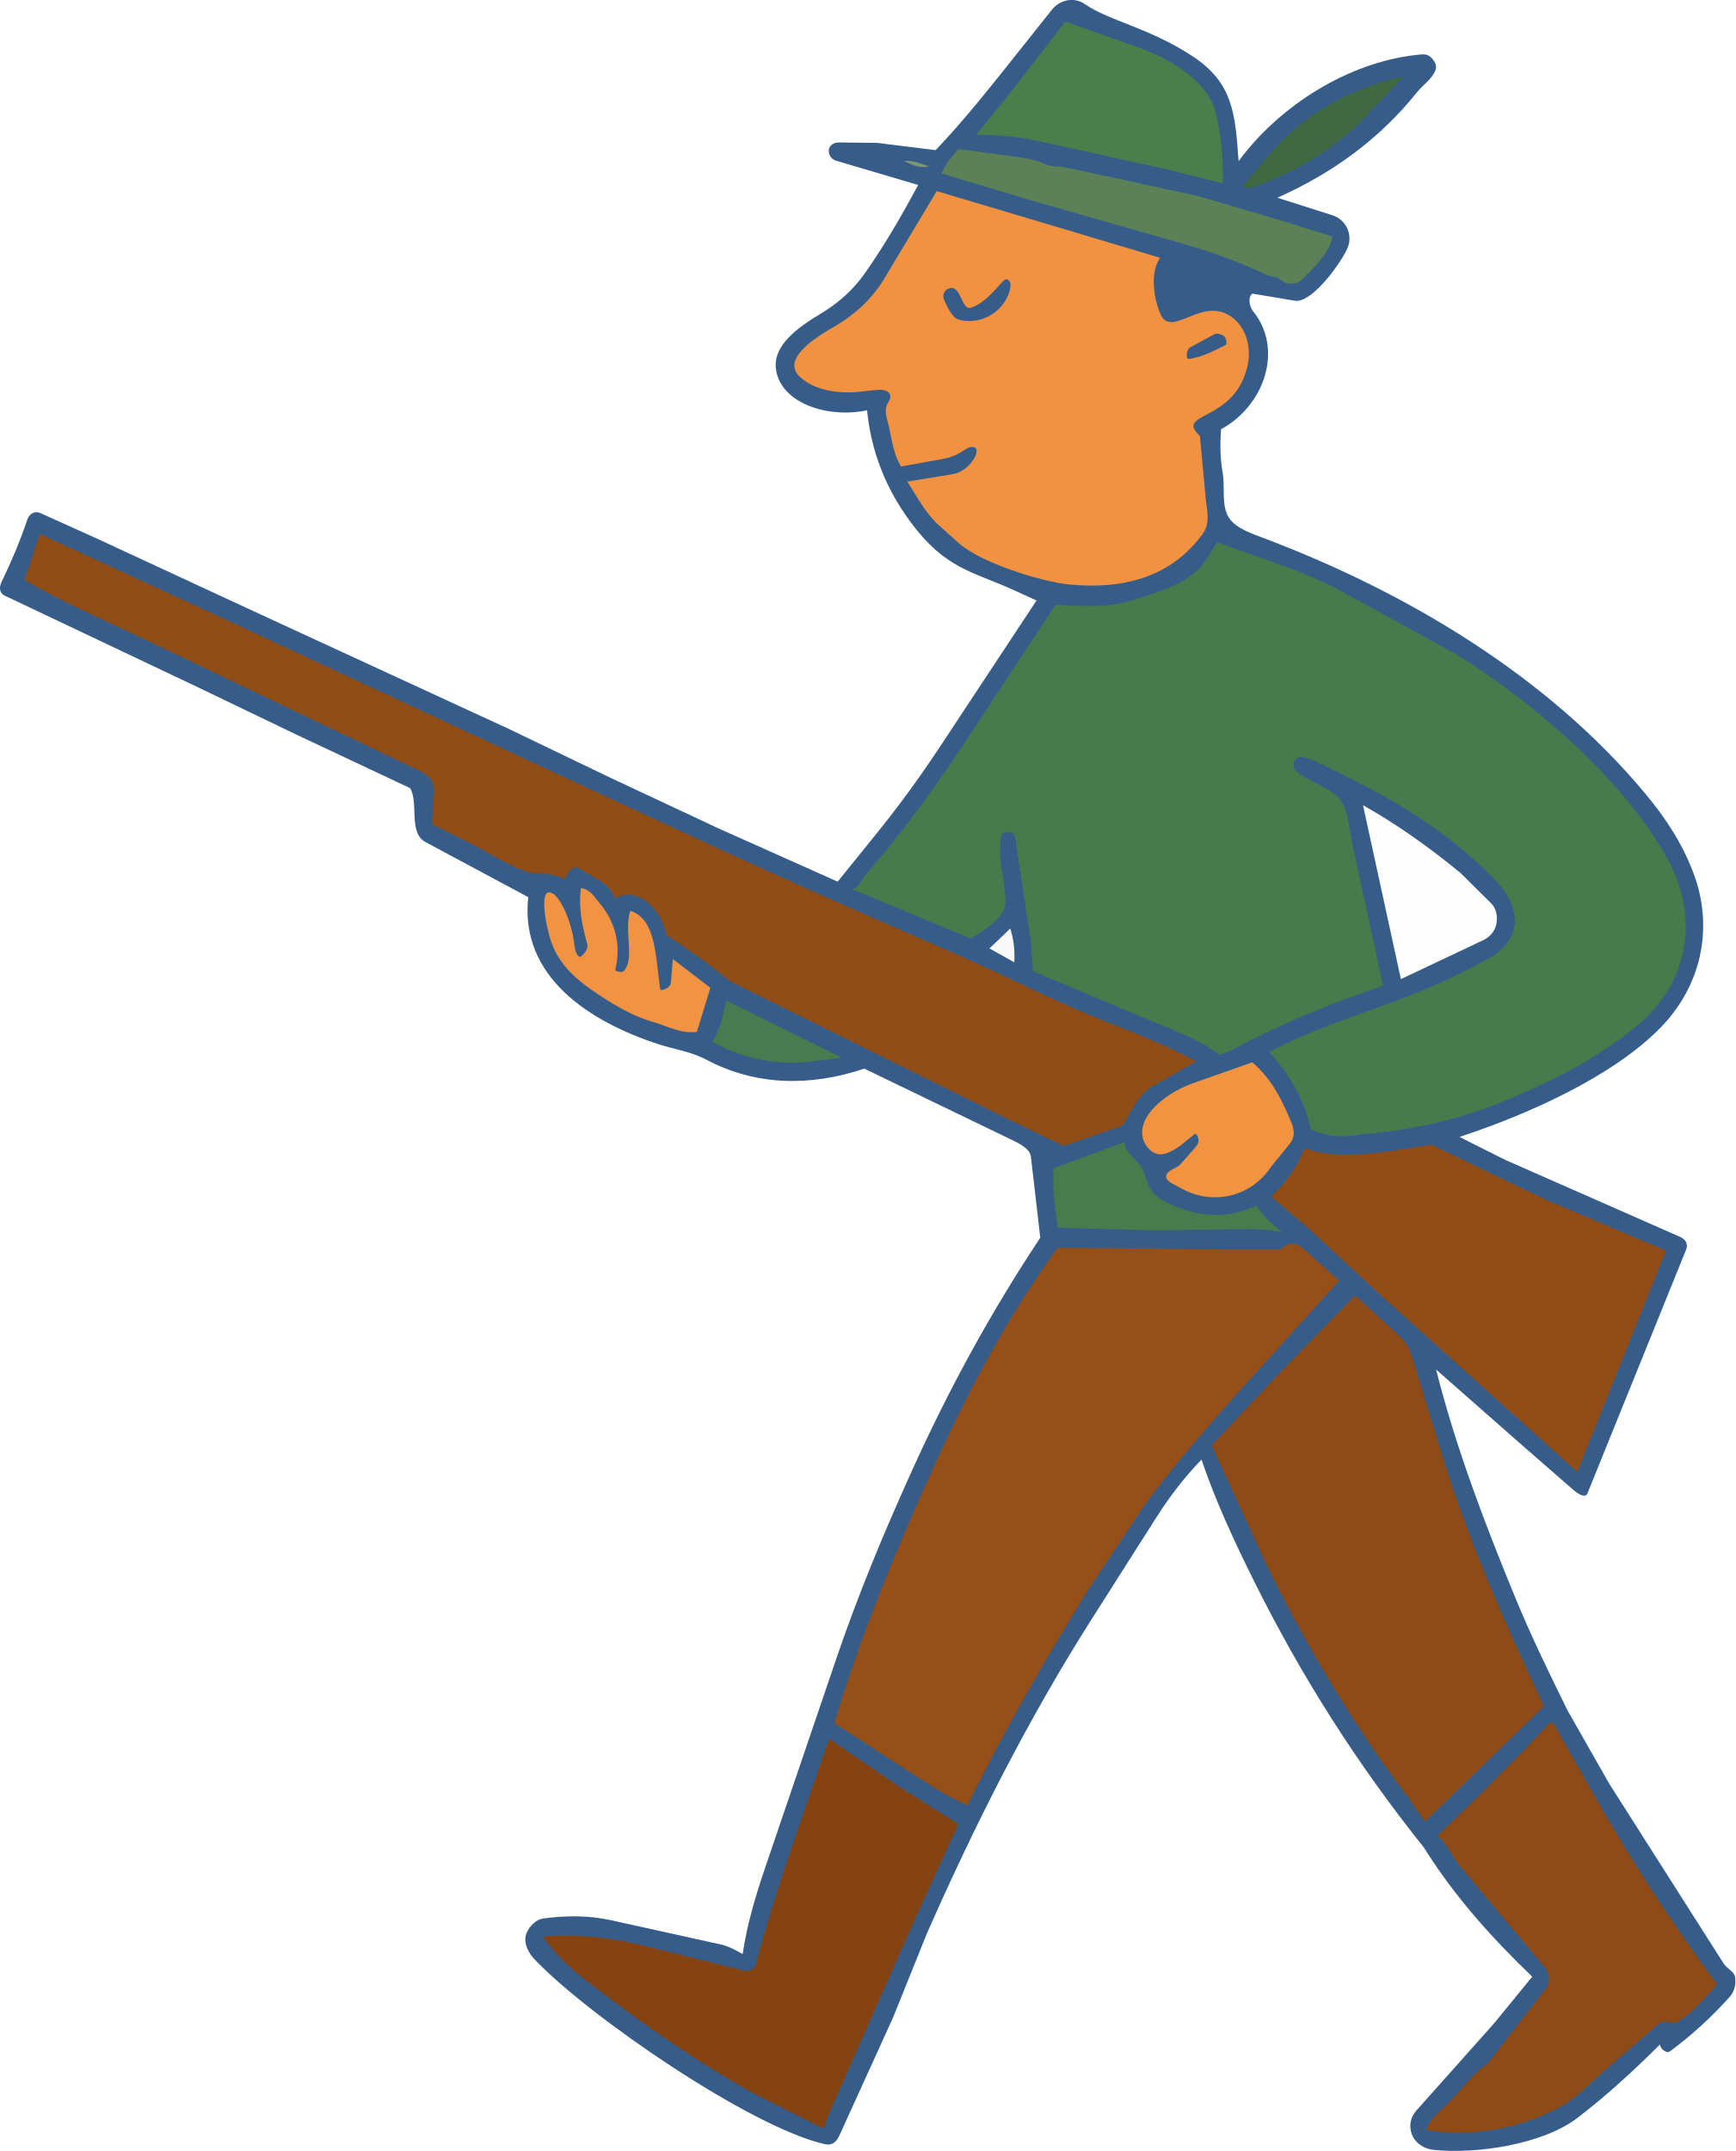
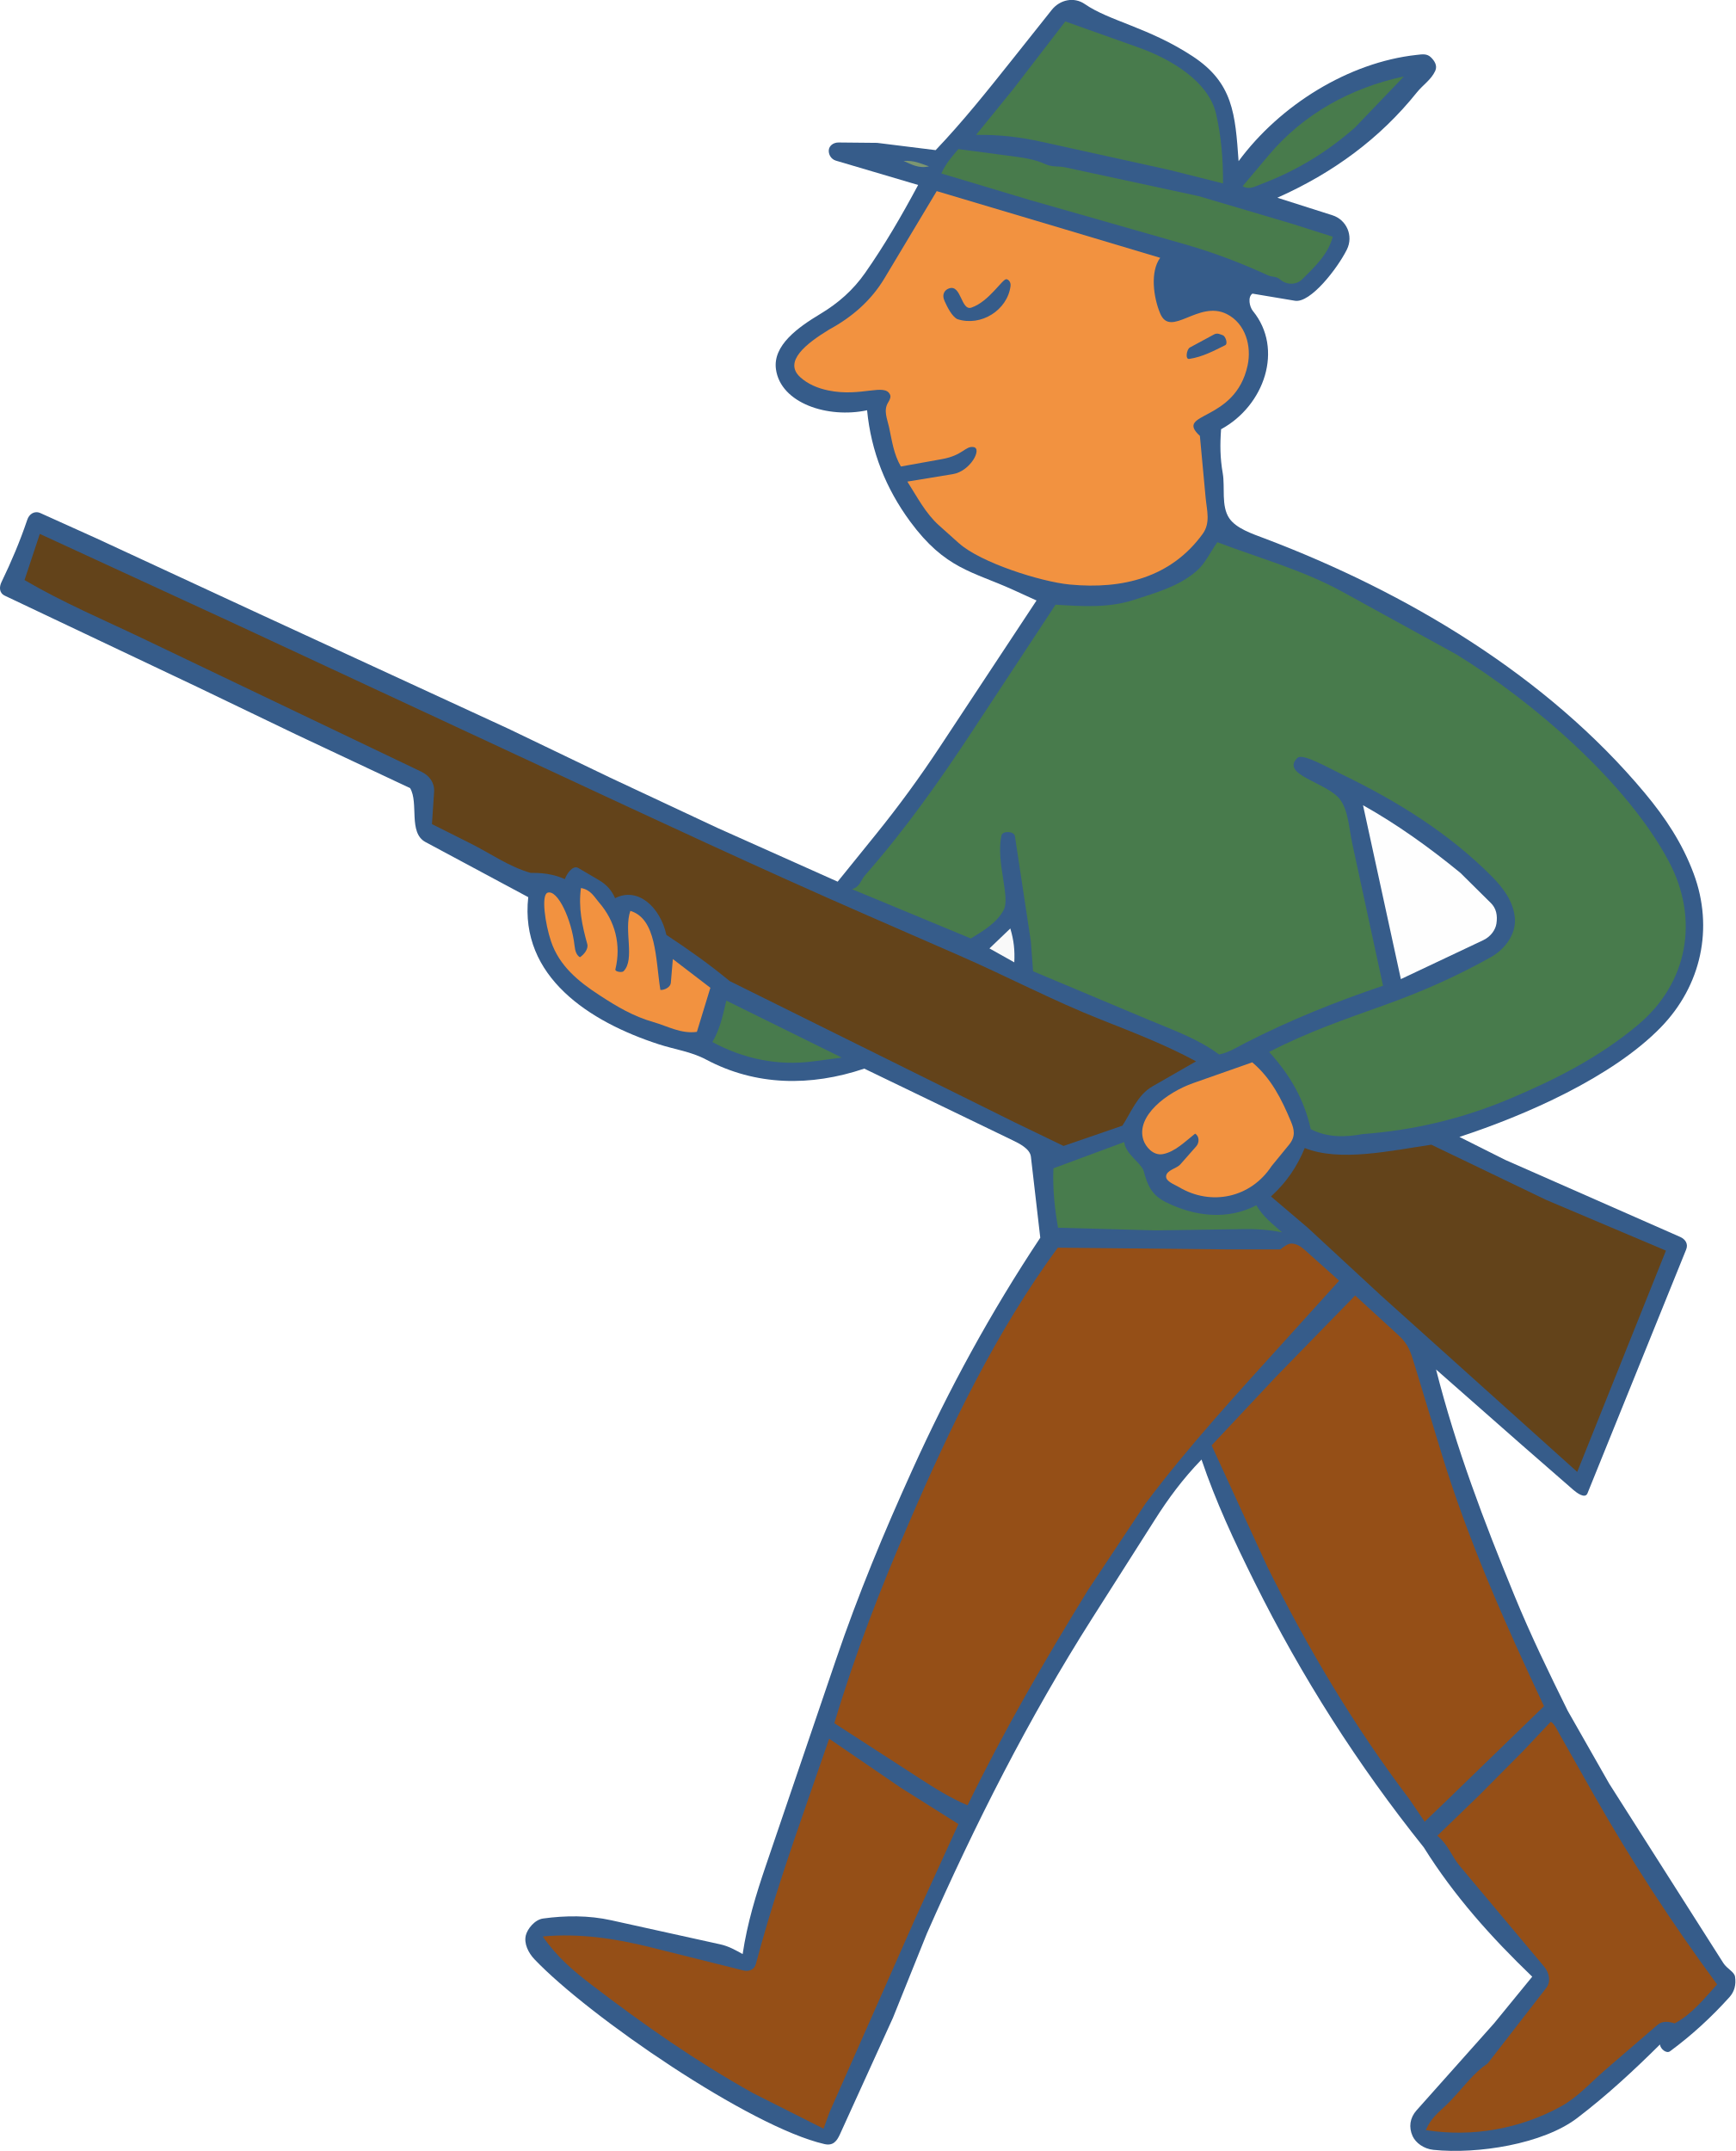
<svg xmlns="http://www.w3.org/2000/svg" id="Ebene_1" data-name="Ebene 1" viewBox="0 0 501.74 621.81">
  <defs>
    <style>
      .cls-1 {
        fill: #7c9671;
      }

      .cls-2 {
-         fill: #f29340;
+         fill: #487b4d;
      }

      .cls-3 {
-         fill: #954f17;
+         fill: #f9f9f9;
      }

      .cls-4 {
        fill: #f29240;
      }

      .cls-5 {
-         fill: #914d16;
+         fill: #365c8a;
      }

      .cls-6 {
-         fill: #f19340;
+         fill: #487b4c;
      }

      .cls-7 {
-         fill: #487b4d;
+         fill: #487c4d;
      }

      .cls-8 {
-         fill: #8f4b15;
+         fill: #fefefe;
      }

      .cls-9 {
-         fill: #f9f9f9;
+         fill: #63431a;
      }

      .cls-10 {
-         fill: #365c8a;
-       }
- 
-       .cls-11 {
-         fill: #4a7e4b;
-       }
- 
-       .cls-12 {
-         fill: #854312;
-       }
- 
-       .cls-13 {
-         fill: #487b4c;
-       }
- 
-       .cls-14 {
-         fill: #5c8157;
-       }
- 
-       .cls-15 {
-         fill: #487c4d;
-       }
- 
-       .cls-16 {
-         fill: #406941;
-       }
- 
-       .cls-17 {
-         fill: #fefefe;
-       }
- 
-       .cls-18 {
-         fill: #924d16;
+         fill: #954f17;
      }
    </style>
  </defs>
  <g id="Generatives_Objekt" data-name="Generatives Objekt">
    <g>
-       <path class="cls-10" d="M258.23,583.18l-15.37,33.78c-.91,2-1.99,3.42-4.48,2.85-21.52-4.93-68.13-36.91-83.84-53.41-1.79-1.88-3.11-4.57-2.5-6.97.44-1.74,2.49-4.49,5.01-4.83,6.43-.88,13.13-.94,19.68.51l31.57,6.97c2.42.53,4.45,1.71,6.42,2.8,1.34-8.95,3.81-17.05,6.73-25.63l20.24-59.45c6.45-18.94,13.85-36.73,22.11-54.94,10.63-23.44,22.64-45.48,36.97-67.06l-2.71-23.44c-.26-2.25-3.31-3.79-5.36-4.77l-42.81-20.67c-15.57,5.23-31.38,5-45.71-2.61-4.42-2.35-9.02-2.9-13.72-4.43-20.04-6.51-40.26-19.54-37.73-42.53l-29.71-15.93c-5.04-2.7-1.89-11.32-4.45-15.59l-32.86-15.46-28.54-13.72L1.41,172.21c-1.79-.85-1.59-2.68-.98-3.94,2.9-5.99,5.34-11.77,7.47-18.06.52-1.55,2.02-2.68,3.8-1.88l16.21,7.31,47.17,21.86,71.89,33.15,29.44,14.15,31.04,14.54,34.74,15.53,10.95-13.54c6.73-8.32,12.75-16.56,18.69-25.56l27.86-42.18-6.67-3.04c-11.82-5.38-19.72-6.01-29.86-19.78-7.02-9.54-11.31-20.25-12.46-32.17-11.32,2.43-24.98-2.01-26.35-11.85-.96-6.89,6.32-12.09,12.84-16.01,5.21-3.13,9.47-6.88,12.96-11.87,5.63-8.05,10.43-16.3,15.31-25.4l-23.78-7.03c-1.48-.44-2.18-1.91-2.05-3.1s1.27-2.16,2.86-2.15l11.12.11,16.91,2.1c7.94-8.33,15.03-17.24,22.28-26.34l11.29-14.2c2.36-2.96,6.43-3.84,9.55-1.69,7.15,4.94,18.44,6.76,31.14,15.07,11.79,7.72,12.36,16.76,13.33,30.35,11.95-16.2,31.82-28.58,51.49-30.72,1.68-.18,2.98-.44,4.18.76.91.91,1.91,2.31,1.18,3.88-1.2,2.58-3.56,4.03-5.31,6.21-10.69,13.33-24.16,23.23-40.33,30.44l15.92,5.07c4.09,1.3,6.16,5.95,4.17,9.93-2.71,5.43-10.51,15.53-15.01,14.78l-12.29-2.06c-1.41.97-.85,3.81.13,5.01,8.98,10.98,3.35,27.38-9.19,34.19-.33,4.45-.29,8.32.48,12.74.7,4.02-.51,9.45,1.88,12.99,2,2.96,6.67,4.5,10.19,5.83,41.06,15.54,81.6,39.66,109.91,73.55,6.05,7.25,10.9,14.58,14.18,23.37,5.85,15.7,2.19,32.38-9.46,44.38-14.07,14.49-39.22,25.49-58.27,31.72l13.24,6.64,50.63,22.29c1.31.58,2.38,1.89,1.69,3.6l-28.53,70.48c-.71,1.77-3.26-.26-4.09-.97l-14.98-13.06-24.72-21.75c5.8,22.79,13.84,43.86,22.63,65.28,4.77,11.62,9.94,22.24,15.44,33.38l11.99,21.06,33.02,51.89c1.05,1.64,3.17,2.51,3.37,3.93.33,2.23-.13,4.26-1.63,5.92-5.22,5.78-10.87,10.99-17.17,15.63-1.05.77-2.79-.67-2.91-1.96-7.56,7.5-15.32,14.7-23.94,21.27-9.9,7.54-28.86,10.5-41.54,9.19-2.84-.29-5.15-2.05-6.03-3.96-1.19-2.59-.79-5.3,1.12-7.45l22.39-25.12,11.07-13.53c-11.85-11.39-22.57-23.33-31.36-37.39-19.07-23.82-35.27-49.21-48.95-76.72-5.89-11.85-11.23-23.31-15.31-35.39-5.52,5.74-9.55,11.21-13.49,17.41l-18,28.3c-18.55,29.17-33.95,59.64-47.9,91.27l-9.76,24.24Z" />
+       <path class="cls-5" d="M258.23,583.18l-15.37,33.78c-.91,2-1.99,3.42-4.48,2.85-21.52-4.93-68.13-36.91-83.84-53.41-1.79-1.88-3.11-4.57-2.5-6.97.44-1.74,2.49-4.49,5.01-4.83,6.43-.88,13.13-.94,19.68.51l31.57,6.97c2.42.53,4.45,1.71,6.42,2.8,1.34-8.95,3.81-17.05,6.73-25.63l20.24-59.45c6.45-18.94,13.85-36.73,22.11-54.94,10.63-23.44,22.64-45.48,36.97-67.06l-2.71-23.44c-.26-2.25-3.31-3.79-5.36-4.77l-42.81-20.67c-15.57,5.23-31.38,5-45.71-2.61-4.42-2.35-9.02-2.9-13.72-4.43-20.04-6.51-40.26-19.54-37.73-42.53l-29.71-15.93c-5.04-2.7-1.89-11.32-4.45-15.59l-32.86-15.46-28.54-13.72L1.41,172.21c-1.79-.85-1.59-2.68-.98-3.94,2.9-5.99,5.34-11.77,7.47-18.06.52-1.55,2.02-2.68,3.8-1.88l16.21,7.31,47.17,21.86,71.89,33.15,29.44,14.15,31.04,14.54,34.74,15.53,10.95-13.54c6.73-8.32,12.75-16.56,18.69-25.56l27.86-42.18-6.67-3.04c-11.82-5.38-19.72-6.01-29.86-19.78-7.02-9.54-11.31-20.25-12.46-32.17-11.32,2.43-24.98-2.01-26.35-11.85-.96-6.89,6.32-12.09,12.84-16.01,5.21-3.13,9.47-6.88,12.96-11.87,5.63-8.05,10.43-16.3,15.31-25.4l-23.78-7.03c-1.48-.44-2.18-1.91-2.05-3.1s1.27-2.16,2.86-2.15l11.12.11,16.91,2.1c7.94-8.33,15.03-17.24,22.28-26.34l11.29-14.2c2.36-2.96,6.43-3.84,9.55-1.69,7.15,4.94,18.44,6.76,31.14,15.07,11.79,7.72,12.36,16.76,13.33,30.35,11.95-16.2,31.82-28.58,51.49-30.72,1.68-.18,2.98-.44,4.18.76.91.91,1.91,2.31,1.18,3.88-1.2,2.58-3.56,4.03-5.31,6.21-10.69,13.33-24.16,23.23-40.33,30.44l15.92,5.07c4.09,1.3,6.16,5.95,4.17,9.93-2.71,5.43-10.51,15.53-15.01,14.78l-12.29-2.06c-1.41.97-.85,3.81.13,5.01,8.98,10.98,3.35,27.38-9.19,34.19-.33,4.45-.29,8.32.48,12.74.7,4.02-.51,9.45,1.88,12.99,2,2.96,6.67,4.5,10.19,5.83,41.06,15.54,81.6,39.66,109.91,73.55,6.05,7.25,10.9,14.58,14.18,23.37,5.85,15.7,2.19,32.38-9.46,44.38-14.07,14.49-39.22,25.49-58.27,31.72l13.24,6.64,50.63,22.29c1.31.58,2.38,1.89,1.69,3.6l-28.53,70.48c-.71,1.77-3.26-.26-4.09-.97l-14.98-13.06-24.72-21.75c5.8,22.79,13.84,43.86,22.63,65.28,4.77,11.62,9.94,22.24,15.44,33.38l11.99,21.06,33.02,51.89c1.05,1.64,3.17,2.51,3.37,3.93.33,2.23-.13,4.26-1.63,5.92-5.22,5.78-10.87,10.99-17.17,15.63-1.05.77-2.79-.67-2.91-1.96-7.56,7.5-15.32,14.7-23.94,21.27-9.9,7.54-28.86,10.5-41.54,9.19-2.84-.29-5.15-2.05-6.03-3.96-1.19-2.59-.79-5.3,1.12-7.45l22.39-25.12,11.07-13.53c-11.85-11.39-22.57-23.33-31.36-37.39-19.07-23.82-35.27-49.21-48.95-76.72-5.89-11.85-11.23-23.31-15.31-35.39-5.52,5.74-9.55,11.21-13.49,17.41l-18,28.3c-18.55,29.17-33.95,59.64-47.9,91.27l-9.76,24.24Z" />
      <g>
-         <path class="cls-17" d="M431.02,261.01c1.62,1.6,1.99,3.65,1.64,5.97-.26,1.77-1.6,3.75-3.78,4.79l-23.85,11.27-10.94-50.26c9.75,5.46,19.1,12.13,28.17,19.57l8.76,8.67Z" />
+         <path class="cls-8" d="M431.02,261.01c1.62,1.6,1.99,3.65,1.64,5.97-.26,1.77-1.6,3.75-3.78,4.79l-23.85,11.27-10.94-50.26c9.75,5.46,19.1,12.13,28.17,19.57l8.76,8.67Z" />
        <g>
          <g>
-             <path class="cls-5" d="M192.66,270.22c-1.72-7.85-8.16-13.99-14.82-10.57-1.03-2.38-2.54-3.98-4.81-5.31l-5.81-3.41c-1.57-.92-3.29,1.54-3.91,3.2-4.99-2.22-9.5-1.69-9.9-1.8-6.27-1.79-11.6-5.63-17.37-8.51l-11.15-5.58.62-9.34c.17-2.59-1.3-4.67-3.74-5.84l-80.51-38.5c-11.69-5.59-23.01-10.34-34.17-16.88l4.42-13.34,55.28,25.47,90.54,42.14c31.32,14.58,62.14,29,93.73,42.79l26.25,11.46c13.89,6.06,26.83,12.93,40.96,18.53,9.48,3.76,18.49,7.2,27.55,12.08l-12.62,7.24c-4.34,2.49-6.19,7.55-8.68,11.36l-17.03,5.86-14.27-6.9-82.25-40.76c-6.03-4.98-11.86-9.09-18.3-13.35Z" />
-             <path class="cls-18" d="M399.32,374.54l-21.24-19.65-10.61-9.02c4.42-3.99,7.53-8.56,9.77-14,10.16,4.08,24.8.77,36.6-.96l33.2,15.96,34.63,14.66-25.65,63.97-56.7-50.96Z" />
+             <path class="cls-9" d="M192.66,270.22c-1.72-7.85-8.16-13.99-14.82-10.57-1.03-2.38-2.54-3.98-4.81-5.31l-5.81-3.41c-1.57-.92-3.29,1.54-3.91,3.2-4.99-2.22-9.5-1.69-9.9-1.8-6.27-1.79-11.6-5.63-17.37-8.51l-11.15-5.58.62-9.34c.17-2.59-1.3-4.67-3.74-5.84l-80.51-38.5c-11.69-5.59-23.01-10.34-34.17-16.88l4.42-13.34,55.28,25.47,90.54,42.14c31.32,14.58,62.14,29,93.73,42.79l26.25,11.46c13.89,6.06,26.83,12.93,40.96,18.53,9.48,3.76,18.49,7.2,27.55,12.08l-12.62,7.24c-4.34,2.49-6.19,7.55-8.68,11.36l-17.03,5.86-14.27-6.9-82.25-40.76c-6.03-4.98-11.86-9.09-18.3-13.35Z" />
+             <path class="cls-9" d="M399.32,374.54l-21.24-19.65-10.61-9.02c4.42-3.99,7.53-8.56,9.77-14,10.16,4.08,24.8.77,36.6-.96l33.2,15.96,34.63,14.66-25.65,63.97-56.7-50.96Z" />
          </g>
          <g>
            <g>
-               <path class="cls-3" d="M265.78,514.02l-24.55-15.88c6.1-20.35,13.39-39.08,21.64-58.08,11.77-27.33,25.13-55.1,42.96-79.38l49.06.5h15.3c1.03-.82,2.16-1.67,3.16-1.69,1.3-.02,2.66.74,3.73,1.7l10.1,9.03-15.54,17.18c-14.01,15.49-27.85,30.49-40.42,47.21l-16.65,25.04c-12.54,20.36-24.34,40.71-34.82,62.22-5-2.12-9.36-4.86-13.98-7.85Z" />
-               <path class="cls-8" d="M419.91,518.93l-8,7.68-4.34-6.4c-16-21.12-29.35-43.51-41.14-67.28l-16.12-35.1,18.6-19.82,22.9-23.5,12.59,11.53c2.79,2.56,3.47,4.81,4.54,8.33l7.67,25.22c7.74,25.42,18.34,49.29,29.8,73.64l-26.53,25.71Z" />
-               <path class="cls-12" d="M217.81,605.13c-16.71-9.32-31.71-19.85-46.63-31.26-5.35-4.09-10.07-8.04-14.25-14.08,10.56-.96,20.87.56,31.16,3.13l26.89,6.71c1.46.36,3.12-.17,3.57-1.89,4.33-16.37,9.71-32.08,15.29-48.12l5.9-16.99,20.62,14.11,16.75,10.56-12.63,27.62-24.63,55.65-1.74,4.79-20.29-10.23Z" />
-               <path class="cls-8" d="M412.25,615.78c1.84-4.43,5.26-6.2,7.8-9.2,3.3-3.49,6.01-7.33,10.1-10.1l16.92-21.82c1.43-1.84.87-4.38-.65-6.19l-24.39-29.09c-2.34-2.79-3.32-6.16-6.46-8.7l12.07-11.66,12.67-12.76,8.08-8.56c1.24.89,1.82,2.39,2.68,3.9l9.71,17.15c10.82,19.1,22.52,37.04,35.68,54.9-3.83,4.22-7.29,8.63-12.27,11.27-1.58-.5-3.46-.86-4.98.44l-15.1,13.01c-4.23,3.65-7.89,7.87-12.89,10.61-11.66,6.37-25.43,8.93-38.96,6.79Z" />
+               <path class="cls-10" d="M265.78,514.02l-24.55-15.88c6.1-20.35,13.39-39.08,21.64-58.08,11.77-27.33,25.13-55.1,42.96-79.38l49.06.5h15.3c1.03-.82,2.16-1.67,3.16-1.69,1.3-.02,2.66.74,3.73,1.7l10.1,9.03-15.54,17.18c-14.01,15.49-27.85,30.49-40.42,47.21l-16.65,25.04c-12.54,20.36-24.34,40.71-34.82,62.22-5-2.12-9.36-4.86-13.98-7.85Z" />
+               <path class="cls-10" d="M419.91,518.93l-8,7.68-4.34-6.4c-16-21.12-29.35-43.51-41.14-67.28l-16.12-35.1,18.6-19.82,22.9-23.5,12.59,11.53c2.79,2.56,3.47,4.81,4.54,8.33l7.67,25.22c7.74,25.42,18.34,49.29,29.8,73.64l-26.53,25.71Z" />
+               <path class="cls-10" d="M217.81,605.13c-16.71-9.32-31.71-19.85-46.63-31.26-5.35-4.09-10.07-8.04-14.25-14.08,10.56-.96,20.87.56,31.16,3.13l26.89,6.71c1.46.36,3.12-.17,3.57-1.89,4.33-16.37,9.71-32.08,15.29-48.12l5.9-16.99,20.62,14.11,16.75,10.56-12.63,27.62-24.63,55.65-1.74,4.79-20.29-10.23Z" />
+               <path class="cls-10" d="M412.25,615.78c1.84-4.43,5.26-6.2,7.8-9.2,3.3-3.49,6.01-7.33,10.1-10.1l16.92-21.82c1.43-1.84.87-4.38-.65-6.19l-24.39-29.09c-2.34-2.79-3.32-6.16-6.46-8.7l12.07-11.66,12.67-12.76,8.08-8.56c1.24.89,1.82,2.39,2.68,3.9l9.71,17.15c10.82,19.1,22.52,37.04,35.68,54.9-3.83,4.22-7.29,8.63-12.27,11.27-1.58-.5-3.46-.86-4.98.44l-15.1,13.01c-4.23,3.65-7.89,7.87-12.89,10.61-11.66,6.37-25.43,8.93-38.96,6.79Z" />
            </g>
            <g>
-               <path class="cls-13" d="M390.9,243.49l8.97,41.46c-13.82,4.69-26.85,9.91-39.73,16.5-2.6,1.33-4.77,2.79-7.65,3.38-6.32-4.64-13.22-7.01-20.33-10l-33.47-14.06-.65-8.68-4.6-30.38c-.23-1.49-3.57-1.57-3.88-.22-1.71,7.54,2.63,17.83.63,21.57s-5.95,6.06-9.49,8.24l-17.53-7.28-16.84-6.98c2.35-.67,2.54-2.61,3.78-4.02,11.62-13.23,21.43-27.11,31.14-41.86l23.94-36.36c7.94.51,15.39.98,22.69-1.4,6.38-2.08,12.83-3.85,17.95-8.22,2.62-2.23,3.9-5.28,6.14-8.44,12.18,4.64,24.73,8.04,36.29,14.4l32.89,18.08c22.13,13.64,49.23,36.96,61.36,59.81,8.88,16.73,5.52,35.14-8.94,47.25-11.1,9.3-23.65,15.7-36.99,21.32-13.79,5.81-27.75,9.14-42.69,10.25-5.08.96-10.25.98-14.92-1.44-1.86-8.43-5.84-15.49-12.03-22.31,11.03-5.72,21.97-9.48,33.3-13.53,10.82-3.87,20.94-8.33,30.88-13.92,3.98-2.24,7.25-6.6,6.87-11.21-.39-4.82-3.36-8.76-6.73-12.15-12.35-12.42-27.19-21.62-42.92-29.26-4.67-2.27-11.73-6.35-13.2-4.95-5.1,4.87,8.45,7.09,12.23,11.94,2.46,3.16,2.66,8.38,3.54,12.45Z" />
-               <path class="cls-15" d="M370.69,356.24c-4.01-.77-7.2-.99-11.09-.93l-25.44.37-28.26-.77c-.95-5.55-1.58-11.15-1.33-17.17l20.46-7.59c.47,3.49,4.49,5.68,5.59,8.19,1.16,4.41,2.38,7.18,6.59,9.25,8.28,4.07,17.63,5.19,26.03.84,2.06,3.41,4.4,5.13,7.45,7.81Z" />
-               <path class="cls-7" d="M235.02,306.83c-10.19,1.33-20.08-.75-29.05-5.6,2.33-4,2.99-7.69,4.03-11.97l33.39,16.47-8.37,1.1Z" />
-               <path class="cls-9" d="M293.25,278.19l-7.17-4.02,6.03-5.77c1.04,3.49,1.32,6.3,1.15,9.79Z" />
+               <path class="cls-6" d="M390.9,243.49l8.97,41.46c-13.82,4.69-26.85,9.91-39.73,16.5-2.6,1.33-4.77,2.79-7.65,3.38-6.32-4.64-13.22-7.01-20.33-10l-33.47-14.06-.65-8.68-4.6-30.38c-.23-1.49-3.57-1.57-3.88-.22-1.71,7.54,2.63,17.83.63,21.57s-5.95,6.06-9.49,8.24l-17.53-7.28-16.84-6.98c2.35-.67,2.54-2.61,3.78-4.02,11.62-13.23,21.43-27.11,31.14-41.86l23.94-36.36c7.94.51,15.39.98,22.69-1.4,6.38-2.08,12.83-3.85,17.95-8.22,2.62-2.23,3.9-5.28,6.14-8.44,12.18,4.64,24.73,8.04,36.29,14.4l32.89,18.08c22.13,13.64,49.23,36.96,61.36,59.81,8.88,16.73,5.52,35.14-8.94,47.25-11.1,9.3-23.65,15.7-36.99,21.32-13.79,5.81-27.75,9.14-42.69,10.25-5.08.96-10.25.98-14.92-1.44-1.86-8.43-5.84-15.49-12.03-22.31,11.03-5.72,21.97-9.48,33.3-13.53,10.82-3.87,20.94-8.33,30.88-13.92,3.98-2.24,7.25-6.6,6.87-11.21-.39-4.82-3.36-8.76-6.73-12.15-12.35-12.42-27.19-21.62-42.92-29.26-4.67-2.27-11.73-6.35-13.2-4.95-5.1,4.87,8.45,7.09,12.23,11.94,2.46,3.16,2.66,8.38,3.54,12.45Z" />
+               <path class="cls-7" d="M370.69,356.24c-4.01-.77-7.2-.99-11.09-.93l-25.44.37-28.26-.77c-.95-5.55-1.58-11.15-1.33-17.17l20.46-7.59c.47,3.49,4.49,5.68,5.59,8.19,1.16,4.41,2.38,7.18,6.59,9.25,8.28,4.07,17.63,5.19,26.03.84,2.06,3.41,4.4,5.13,7.45,7.81Z" />
+               <path class="cls-2" d="M235.02,306.83c-10.19,1.33-20.08-.75-29.05-5.6,2.33-4,2.99-7.69,4.03-11.97l33.39,16.47-8.37,1.1Z" />
+               <path class="cls-3" d="M293.25,278.19l-7.17-4.02,6.03-5.77c1.04,3.49,1.32,6.3,1.15,9.79Z" />
            </g>
          </g>
          <g>
-             <path class="cls-11" d="M353.59,53.02l-15.57-3.91-36.72-8.09c-6.32-1.39-12.2-2.12-19.09-2.03l10.69-13.16,15.11-19.63,21.22,7.55c9.21,3.28,20.22,9.74,22.38,19.2,1.51,6.62,2.05,13.2,1.99,20.07Z" />
-             <path class="cls-14" d="M385.33,68.43c-1.34,5.16-5.22,8.69-8.79,12.28-1.75,1.76-4.61,1.69-6.46.05-1.04-.92-2.42-.68-3.5-1.18-7.92-3.62-15.55-6.54-23.96-8.95l-44.76-12.78-25.71-7.71c1.48-3.14,3.01-4.72,4.92-7.04l14.24,1.88c3.7.49,7.6.92,10.92,2.46,2.03.94,3.71.5,5.81.95l38.54,8.31,26.86,7.95,11.89,3.78Z" />
-             <path class="cls-16" d="M364.82,53.15c-2.07.79-3.56,1.79-5.55.68l7.58-9c9.97-11.84,23.63-19.45,39.06-22.73l-14.19,14.8c-7.99,7.02-16.72,12.38-26.9,16.25Z" />
+             <path class="cls-6" d="M353.59,53.02l-15.57-3.91-36.72-8.09c-6.32-1.39-12.2-2.12-19.09-2.03l10.69-13.16,15.11-19.63,21.22,7.55c9.21,3.28,20.22,9.74,22.38,19.2,1.51,6.62,2.05,13.2,1.99,20.07Z" />
+             <path class="cls-6" d="M385.33,68.43c-1.34,5.16-5.22,8.69-8.79,12.28-1.75,1.76-4.61,1.69-6.46.05-1.04-.92-2.42-.68-3.5-1.18-7.92-3.62-15.55-6.54-23.96-8.95l-44.76-12.78-25.71-7.71c1.48-3.14,3.01-4.72,4.92-7.04l14.24,1.88c3.7.49,7.6.92,10.92,2.46,2.03.94,3.71.5,5.81.95l38.54,8.31,26.86,7.95,11.89,3.78Z" />
+             <path class="cls-6" d="M364.82,53.15c-2.07.79-3.56,1.79-5.55.68l7.58-9c9.97-11.84,23.63-19.45,39.06-22.73l-14.19,14.8c-7.99,7.02-16.72,12.38-26.9,16.25Z" />
            <path class="cls-1" d="M268.6,48.09c-2.88.73-5.19-.61-7.35-1.57,3.21-.21,5.11.85,7.35,1.57Z" />
          </g>
          <g>
-             <path class="cls-2" d="M341.23,336.64l4.65-5.28c.91-1.03.92-2.92-.34-3.64-2.86,2.24-5.79,5.25-9.32,5.91-2.86.53-5.02-2.22-5.63-4.07-2.27-6.93,6.78-13.78,14.41-16.46l17.06-6c5.51,4.65,8.49,10.66,11.18,17.09,1,2.38,1.39,4.36-.55,6.74l-5.04,6.16c-6,9.15-17.45,11.67-26.85,6.04-1.19-.71-3.74-1.59-3.65-3.08.11-1.8,3.06-2.26,4.07-3.4Z" />
-             <path class="cls-6" d="M205.39,285.54l-3.9,12.75c-4.57.64-8.46-1.65-12.52-2.81-5.93-1.7-10.62-4.5-15.7-7.82-6-3.91-11.57-8.42-13.96-15.56-1.69-5.03-2.9-13.4-.98-14.04,2.91-.98,6.95,7.76,7.79,15.34.16,1.48.55,2.74,1.56,3.32,1.2-.81,2.51-2.42,2.11-3.83-1.47-5.29-2.6-10.5-1.82-16.18,2.87.5,3.83,2.56,5.24,4.19,4.65,5.37,6.44,12.2,4.71,19.34-.16.67,1.92.98,2.37.52,3.39-3.46,0-11.83,1.96-17.45,7.61,2.33,7.26,13.8,8.68,22.86,1.15.1,2.91-.78,3.02-2.02l.59-6.91,10.85,8.31Z" />
+             <path class="cls-4" d="M341.23,336.64l4.65-5.28c.91-1.03.92-2.92-.34-3.64-2.86,2.24-5.79,5.25-9.32,5.91-2.86.53-5.02-2.22-5.63-4.07-2.27-6.93,6.78-13.78,14.41-16.46l17.06-6c5.51,4.65,8.49,10.66,11.18,17.09,1,2.38,1.39,4.36-.55,6.74l-5.04,6.16c-6,9.15-17.45,11.67-26.85,6.04-1.19-.71-3.74-1.59-3.65-3.08.11-1.8,3.06-2.26,4.07-3.4Z" />
+             <path class="cls-4" d="M205.39,285.54l-3.9,12.75c-4.57.64-8.46-1.65-12.52-2.81-5.93-1.7-10.62-4.5-15.7-7.82-6-3.91-11.57-8.42-13.96-15.56-1.69-5.03-2.9-13.4-.98-14.04,2.91-.98,6.95,7.76,7.79,15.34.16,1.48.55,2.74,1.56,3.32,1.2-.81,2.51-2.42,2.11-3.83-1.47-5.29-2.6-10.5-1.82-16.18,2.87.5,3.83,2.56,5.24,4.19,4.65,5.37,6.44,12.2,4.71,19.34-.16.67,1.92.98,2.37.52,3.39-3.46,0-11.83,1.96-17.45,7.61,2.33,7.26,13.8,8.68,22.86,1.15.1,2.91-.78,3.02-2.02l.59-6.91,10.85,8.31Z" />
            <g>
              <path class="cls-4" d="M277.32,157.1l-5.83-5.22c-3.9-3.49-6.28-8.18-9.15-12.66l13.16-2.16c5.06-.83,8.57-7.41,5.98-7.82-2.39-.37-3.05,2.38-9.07,3.47l-11.94,2.15c-2.11-3.64-2.56-7.42-3.43-11.41-.52-2.37-1.68-4.81-.25-7.11.59-.94.8-1.66.56-2.22-1.5-3.48-8.38.73-17.91-1.26-3.03-.63-5.91-1.84-8.09-3.84-4.92-4.51,1.8-9.74,8.37-13.75,6.64-3.61,12.12-8.35,16.01-14.83l15.1-25.19,36.75,10.95,27.86,8.33c-2.94,3.99-1.97,11.4,0,16.08,3.05,7.26,11.04-3.97,19.27.18,5.42,2.74,7.22,9.28,6,14.88-3.6,16.59-21.38,13.35-13.79,20.34l1.66,17.86c.35,3.72,1.47,7.27-.87,10.49-9.1,12.51-23.02,16.08-38.38,14.62-8.44-.8-25.83-6.36-32-11.89Z" />
-               <path class="cls-10" d="M273.14,87.12c-1.01-2.21.15-3.38,1.29-3.76,3.53-1.19,3.42,6.6,6.44,5.56,5.13-1.76,8.96-8.36,10.12-8.21.61.08,1.33.84,1.18,2-.89,6.93-8.52,11.78-15.36,9.55-1.6-.77-2.95-3.57-3.67-5.15Z" />
-               <path class="cls-10" d="M343.82,103.76c-1.19.18-.76-2.79.23-3.32l7-3.78c.96-.52,1.87.05,2.52.26.7.23,1.56,2.43.65,2.88-3.16,1.55-6.48,3.38-10.4,3.96Z" />
+               <path class="cls-5" d="M273.14,87.12c-1.01-2.21.15-3.38,1.29-3.76,3.53-1.19,3.42,6.6,6.44,5.56,5.13-1.76,8.96-8.36,10.12-8.21.61.08,1.33.84,1.18,2-.89,6.93-8.52,11.78-15.36,9.55-1.6-.77-2.95-3.57-3.67-5.15Z" />
+               <path class="cls-5" d="M343.82,103.76c-1.19.18-.76-2.79.23-3.32l7-3.78c.96-.52,1.87.05,2.52.26.7.23,1.56,2.43.65,2.88-3.16,1.55-6.48,3.38-10.4,3.96Z" />
            </g>
          </g>
        </g>
      </g>
    </g>
  </g>
</svg>
